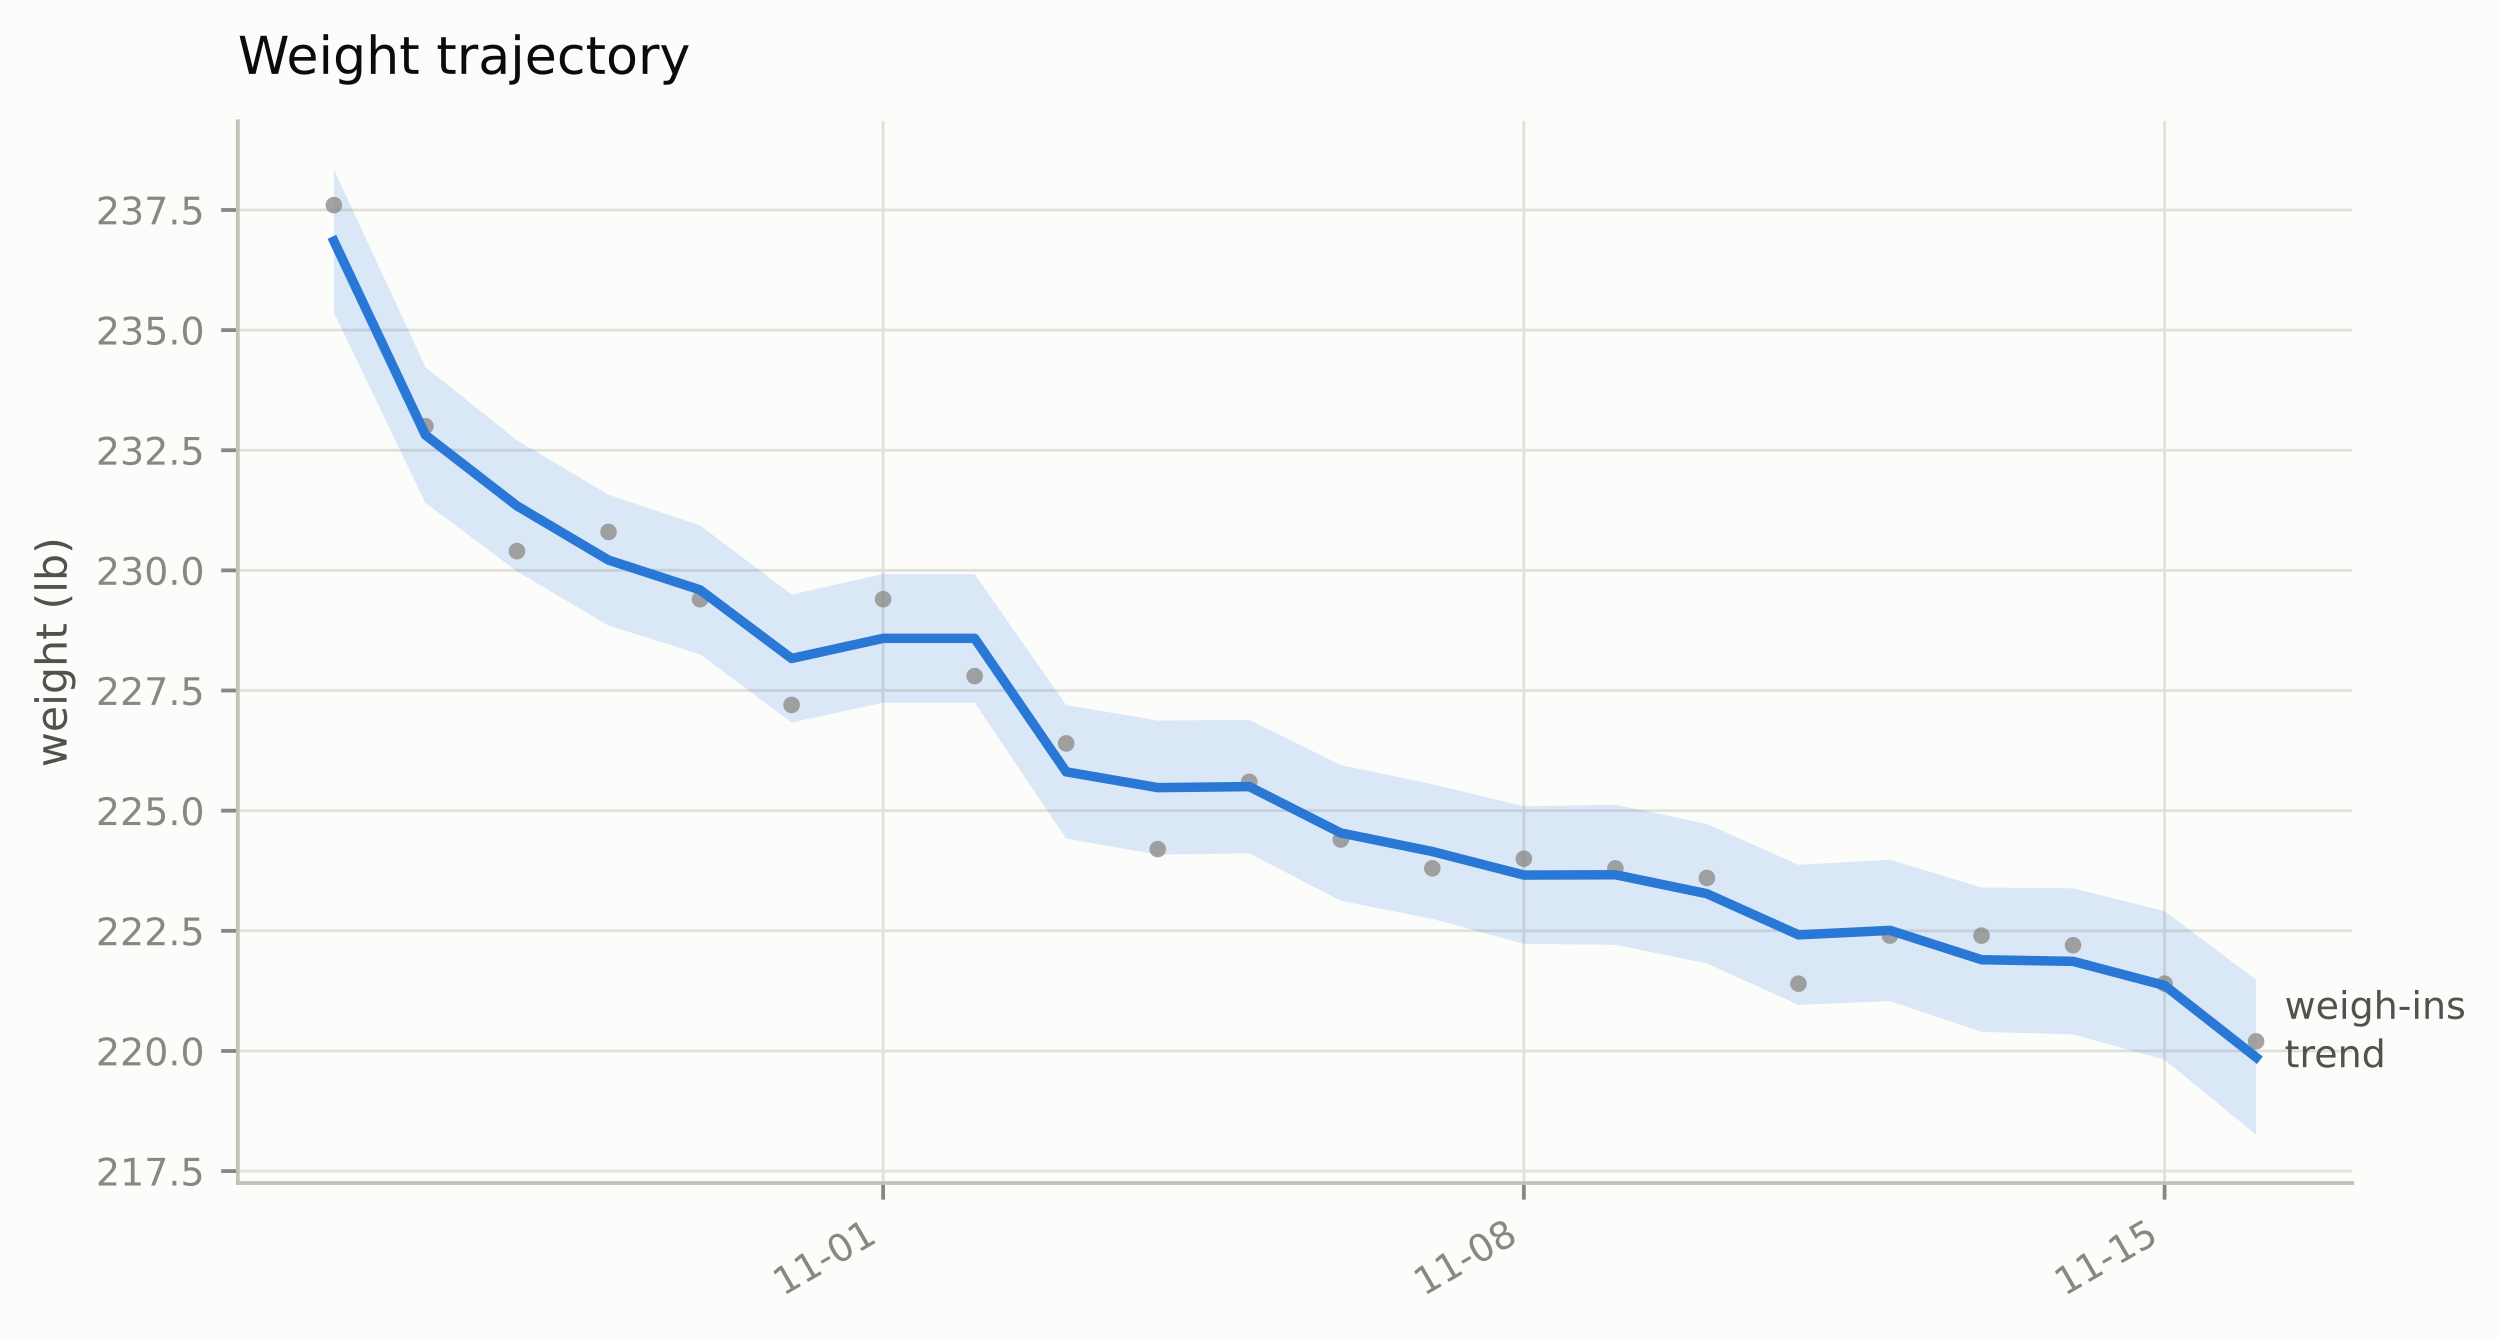
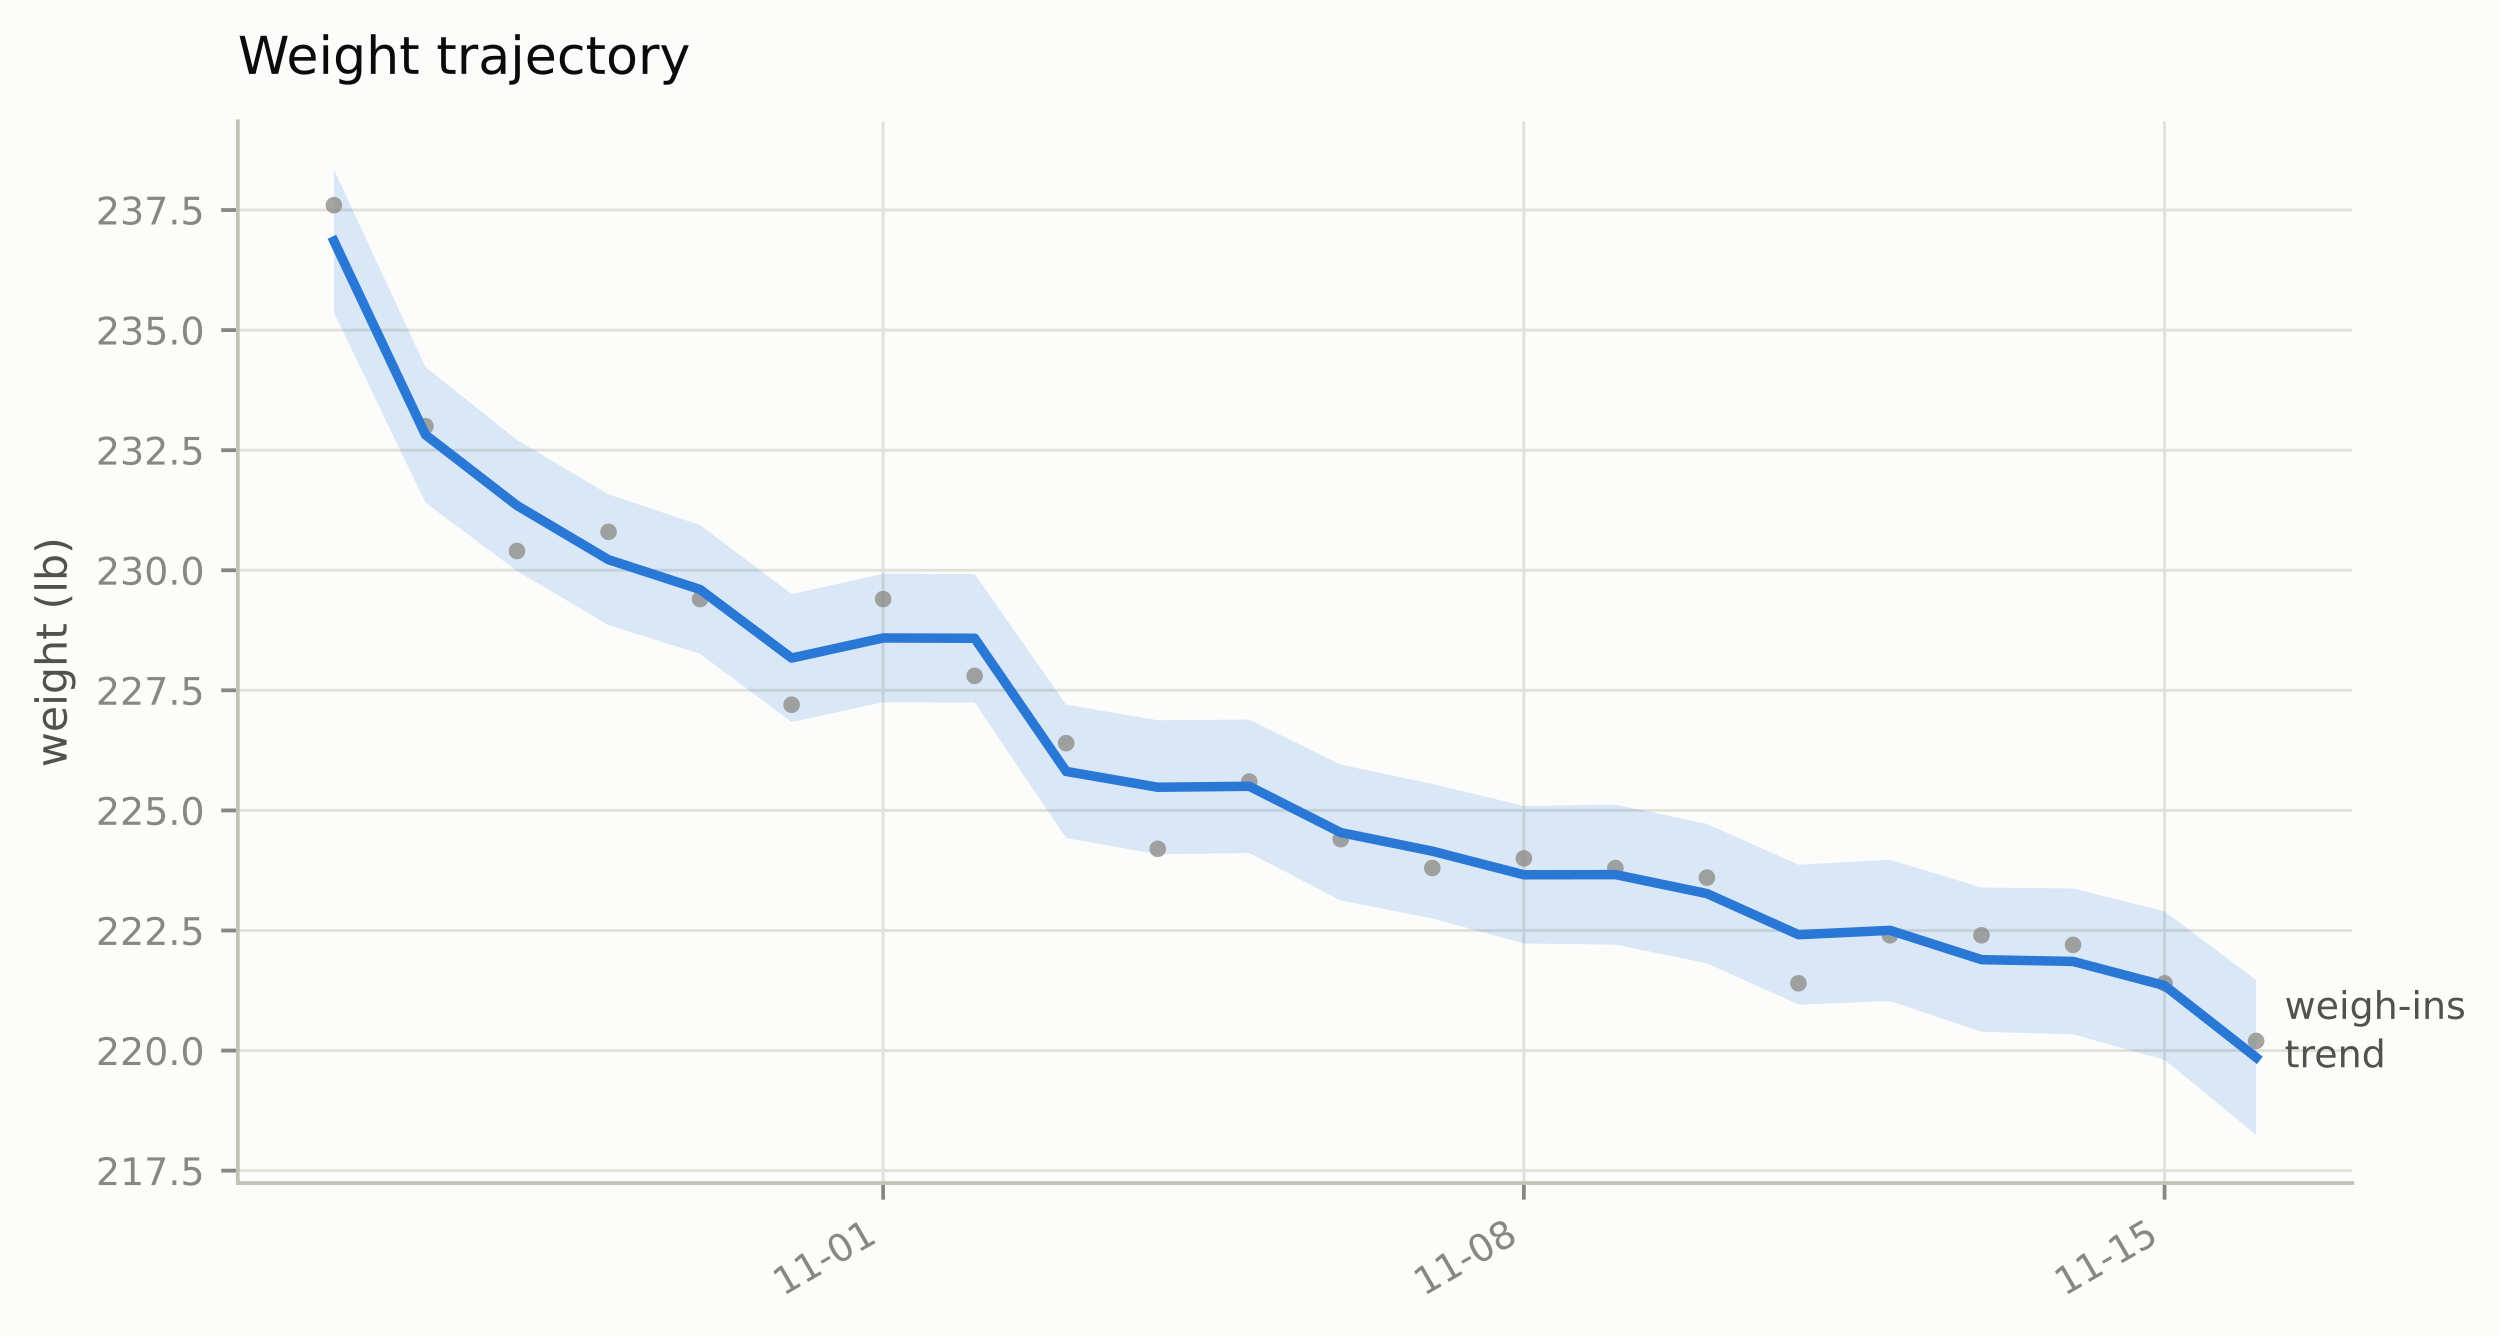
<svg xmlns="http://www.w3.org/2000/svg" xmlns:xlink="http://www.w3.org/1999/xlink" width="526.713pt" height="282pt" viewBox="0 0 526.713 282" version="1.1">
  <defs>
    <style type="text/css">*{stroke-linejoin: round; stroke-linecap: butt}</style>
  </defs>
  <g id="figure_1">
    <g id="patch_1">
      <path d="M 0 282  L 526.713 282  L 526.713 0  L 0 0  z " style="fill: #fcfcfb" />
    </g>
    <g id="axes_1">
      <g id="patch_2">
        <path d="M 50.103 249.248  L 495.58 249.248  L 495.58 25.558  L 50.103 25.558  z " style="fill: #fcfcfb" />
      </g>
      <g id="matplotlib.axis_1">
        <g id="xtick_1">
          <g id="line2d_1">
-             <path d="M 186.06 249.248  L 186.06 25.558  " clip-path="url(#p9d30d4e622)" style="fill: none; stroke: #e1e0d9; stroke-width: 0.6; stroke-linecap: square" />
+             <path d="M 186.06 249.248  L 186.06 25.558  " clip-path="url(#pa63ae7fb50)" style="fill: none; stroke: #e1e0d9; stroke-width: 0.6; stroke-linecap: square" />
          </g>
          <g id="line2d_2">
            <defs>
-               <path id="md31f90581c" d="M 0 0  L 0 3.5  " style="stroke: #898781; stroke-width: 0.8" />
+               <path id="md456a44dc7" d="M 0 0  L 0 3.5  " style="stroke: #898781; stroke-width: 0.8" />
            </defs>
            <g>
-               <use xlink:href="#md31f90581c" x="186.06" y="249.248" style="fill: #898781; stroke: #898781; stroke-width: 0.8" />
+               <use xlink:href="#md456a44dc7" x="186.06" y="249.248" style="fill: #898781; stroke: #898781; stroke-width: 0.8" />
            </g>
          </g>
          <g id="text_1">
            <g style="fill: #898781" transform="translate(164.9675 273.1351) rotate(-30) scale(0.08 -0.08)">
              <defs>
                <path id="DejaVuSans-14" d="M 794 531  L 1825 531  L 1825 4091  L 703 3866  L 703 4441  L 1819 4666  L 2450 4666  L 2450 531  L 3481 531  L 3481 0  L 794 0  L 794 531  z " transform="scale(0.015625)" />
                <path id="DejaVuSans-10" d="M 313 2009  L 1997 2009  L 1997 1497  L 313 1497  L 313 2009  z " transform="scale(0.015625)" />
                <path id="DejaVuSans-13" d="M 2034 4250  Q 1547 4250 1301 3770  Q 1056 3291 1056 2328  Q 1056 1369 1301 889  Q 1547 409 2034 409  Q 2525 409 2770 889  Q 3016 1369 3016 2328  Q 3016 3291 2770 3770  Q 2525 4250 2034 4250  z M 2034 4750  Q 2819 4750 3233 4129  Q 3647 3509 3647 2328  Q 3647 1150 3233 529  Q 2819 -91 2034 -91  Q 1250 -91 836 529  Q 422 1150 422 2328  Q 422 3509 836 4129  Q 1250 4750 2034 4750  z " transform="scale(0.015625)" />
              </defs>
              <use xlink:href="#DejaVuSans-14" />
              <use xlink:href="#DejaVuSans-14" transform="translate(63.625 0)" />
              <use xlink:href="#DejaVuSans-10" transform="translate(127.25 0)" />
              <use xlink:href="#DejaVuSans-13" transform="translate(163.3281 0)" />
              <use xlink:href="#DejaVuSans-14" transform="translate(226.9531 0)" />
            </g>
          </g>
        </g>
        <g id="xtick_2">
          <g id="line2d_3">
-             <path d="M 321.053 249.248  L 321.053 25.558  " clip-path="url(#p9d30d4e622)" style="fill: none; stroke: #e1e0d9; stroke-width: 0.6; stroke-linecap: square" />
+             <path d="M 321.053 249.248  L 321.053 25.558  " clip-path="url(#pa63ae7fb50)" style="fill: none; stroke: #e1e0d9; stroke-width: 0.6; stroke-linecap: square" />
          </g>
          <g id="line2d_4">
            <g>
-               <use xlink:href="#md31f90581c" x="321.053" y="249.248" style="fill: #898781; stroke: #898781; stroke-width: 0.8" />
+               <use xlink:href="#md456a44dc7" x="321.053" y="249.248" style="fill: #898781; stroke: #898781; stroke-width: 0.8" />
            </g>
          </g>
          <g id="text_2">
            <g style="fill: #898781" transform="translate(299.9603 273.1351) rotate(-30) scale(0.08 -0.08)">
              <defs>
                <path id="DejaVuSans-1b" d="M 2034 2216  Q 1584 2216 1326 1975  Q 1069 1734 1069 1313  Q 1069 891 1326 650  Q 1584 409 2034 409  Q 2484 409 2743 651  Q 3003 894 3003 1313  Q 3003 1734 2745 1975  Q 2488 2216 2034 2216  z M 1403 2484  Q 997 2584 770 2862  Q 544 3141 544 3541  Q 544 4100 942 4425  Q 1341 4750 2034 4750  Q 2731 4750 3128 4425  Q 3525 4100 3525 3541  Q 3525 3141 3298 2862  Q 3072 2584 2669 2484  Q 3125 2378 3379 2068  Q 3634 1759 3634 1313  Q 3634 634 3220 271  Q 2806 -91 2034 -91  Q 1263 -91 848 271  Q 434 634 434 1313  Q 434 1759 690 2068  Q 947 2378 1403 2484  z M 1172 3481  Q 1172 3119 1398 2916  Q 1625 2713 2034 2713  Q 2441 2713 2670 2916  Q 2900 3119 2900 3481  Q 2900 3844 2670 4047  Q 2441 4250 2034 4250  Q 1625 4250 1398 4047  Q 1172 3844 1172 3481  z " transform="scale(0.015625)" />
              </defs>
              <use xlink:href="#DejaVuSans-14" />
              <use xlink:href="#DejaVuSans-14" transform="translate(63.625 0)" />
              <use xlink:href="#DejaVuSans-10" transform="translate(127.25 0)" />
              <use xlink:href="#DejaVuSans-13" transform="translate(163.3281 0)" />
              <use xlink:href="#DejaVuSans-1b" transform="translate(226.9531 0)" />
            </g>
          </g>
        </g>
        <g id="xtick_3">
          <g id="line2d_5">
-             <path d="M 456.046 249.248  L 456.046 25.558  " clip-path="url(#p9d30d4e622)" style="fill: none; stroke: #e1e0d9; stroke-width: 0.6; stroke-linecap: square" />
+             <path d="M 456.046 249.248  L 456.046 25.558  " clip-path="url(#pa63ae7fb50)" style="fill: none; stroke: #e1e0d9; stroke-width: 0.6; stroke-linecap: square" />
          </g>
          <g id="line2d_6">
            <g>
-               <use xlink:href="#md31f90581c" x="456.046" y="249.248" style="fill: #898781; stroke: #898781; stroke-width: 0.8" />
+               <use xlink:href="#md456a44dc7" x="456.046" y="249.248" style="fill: #898781; stroke: #898781; stroke-width: 0.8" />
            </g>
          </g>
          <g id="text_3">
            <g style="fill: #898781" transform="translate(434.9532 273.1351) rotate(-30) scale(0.08 -0.08)">
              <defs>
                <path id="DejaVuSans-18" d="M 691 4666  L 3169 4666  L 3169 4134  L 1269 4134  L 1269 2991  Q 1406 3038 1543 3061  Q 1681 3084 1819 3084  Q 2600 3084 3056 2656  Q 3513 2228 3513 1497  Q 3513 744 3044 326  Q 2575 -91 1722 -91  Q 1428 -91 1123 -41  Q 819 9 494 109  L 494 744  Q 775 591 1075 516  Q 1375 441 1709 441  Q 2250 441 2565 725  Q 2881 1009 2881 1497  Q 2881 1984 2565 2268  Q 2250 2553 1709 2553  Q 1456 2553 1204 2497  Q 953 2441 691 2322  L 691 4666  z " transform="scale(0.015625)" />
              </defs>
              <use xlink:href="#DejaVuSans-14" />
              <use xlink:href="#DejaVuSans-14" transform="translate(63.625 0)" />
              <use xlink:href="#DejaVuSans-10" transform="translate(127.25 0)" />
              <use xlink:href="#DejaVuSans-14" transform="translate(163.3281 0)" />
              <use xlink:href="#DejaVuSans-18" transform="translate(226.9531 0)" />
            </g>
          </g>
        </g>
      </g>
      <g id="matplotlib.axis_2">
        <g id="ytick_1">
          <g id="line2d_7">
-             <path d="M 50.103 246.734  L 495.58 246.734  " clip-path="url(#p9d30d4e622)" style="fill: none; stroke: #e1e0d9; stroke-width: 0.6; stroke-linecap: square" />
+             <path d="M 50.103 246.636  L 495.58 246.636  " clip-path="url(#pa63ae7fb50)" style="fill: none; stroke: #e1e0d9; stroke-width: 0.6; stroke-linecap: square" />
          </g>
          <g id="line2d_8">
            <defs>
-               <path id="maef1c2b599" d="M 0 0  L -3.5 0  " style="stroke: #898781; stroke-width: 0.8" />
+               <path id="m040ea6dcac" d="M 0 0  L -3.5 0  " style="stroke: #898781; stroke-width: 0.8" />
            </defs>
            <g>
-               <use xlink:href="#maef1c2b599" x="50.103" y="246.734" style="fill: #898781; stroke: #898781; stroke-width: 0.8" />
+               <use xlink:href="#m040ea6dcac" x="50.103" y="246.636" style="fill: #898781; stroke: #898781; stroke-width: 0.8" />
            </g>
          </g>
          <g id="text_4">
-             <g style="fill: #898781" transform="translate(20.2007 249.7729) scale(0.08 -0.08)">
+             <g style="fill: #898781" transform="translate(20.2007 249.6755) scale(0.08 -0.08)">
              <defs>
                <path id="DejaVuSans-15" d="M 1228 531  L 3431 531  L 3431 0  L 469 0  L 469 531  Q 828 903 1448 1529  Q 2069 2156 2228 2338  Q 2531 2678 2651 2914  Q 2772 3150 2772 3378  Q 2772 3750 2511 3984  Q 2250 4219 1831 4219  Q 1534 4219 1204 4116  Q 875 4013 500 3803  L 500 4441  Q 881 4594 1212 4672  Q 1544 4750 1819 4750  Q 2544 4750 2975 4387  Q 3406 4025 3406 3419  Q 3406 3131 3298 2873  Q 3191 2616 2906 2266  Q 2828 2175 2409 1742  Q 1991 1309 1228 531  z " transform="scale(0.015625)" />
                <path id="DejaVuSans-1a" d="M 525 4666  L 3525 4666  L 3525 4397  L 1831 0  L 1172 0  L 2766 4134  L 525 4134  L 525 4666  z " transform="scale(0.015625)" />
                <path id="DejaVuSans-11" d="M 684 794  L 1344 794  L 1344 0  L 684 0  L 684 794  z " transform="scale(0.015625)" />
              </defs>
              <use xlink:href="#DejaVuSans-15" />
              <use xlink:href="#DejaVuSans-14" transform="translate(63.625 0)" />
              <use xlink:href="#DejaVuSans-1a" transform="translate(127.25 0)" />
              <use xlink:href="#DejaVuSans-11" transform="translate(190.875 0)" />
              <use xlink:href="#DejaVuSans-18" transform="translate(222.6562 0)" />
            </g>
          </g>
        </g>
        <g id="ytick_2">
          <g id="line2d_9">
-             <path d="M 50.103 221.421  L 495.58 221.421  " clip-path="url(#p9d30d4e622)" style="fill: none; stroke: #e1e0d9; stroke-width: 0.6; stroke-linecap: square" />
+             <path d="M 50.103 221.338  L 495.58 221.338  " clip-path="url(#pa63ae7fb50)" style="fill: none; stroke: #e1e0d9; stroke-width: 0.6; stroke-linecap: square" />
          </g>
          <g id="line2d_10">
            <g>
-               <use xlink:href="#maef1c2b599" x="50.103" y="221.421" style="fill: #898781; stroke: #898781; stroke-width: 0.8" />
+               <use xlink:href="#m040ea6dcac" x="50.103" y="221.338" style="fill: #898781; stroke: #898781; stroke-width: 0.8" />
            </g>
          </g>
          <g id="text_5">
-             <g style="fill: #898781" transform="translate(20.2007 224.4601) scale(0.08 -0.08)">
+             <g style="fill: #898781" transform="translate(20.2007 224.3767) scale(0.08 -0.08)">
              <use xlink:href="#DejaVuSans-15" />
              <use xlink:href="#DejaVuSans-15" transform="translate(63.625 0)" />
              <use xlink:href="#DejaVuSans-13" transform="translate(127.25 0)" />
              <use xlink:href="#DejaVuSans-11" transform="translate(190.875 0)" />
              <use xlink:href="#DejaVuSans-13" transform="translate(222.6562 0)" />
            </g>
          </g>
        </g>
        <g id="ytick_3">
          <g id="line2d_11">
-             <path d="M 50.103 196.108  L 495.58 196.108  " clip-path="url(#p9d30d4e622)" style="fill: none; stroke: #e1e0d9; stroke-width: 0.6; stroke-linecap: square" />
+             <path d="M 50.103 196.039  L 495.58 196.039  " clip-path="url(#pa63ae7fb50)" style="fill: none; stroke: #e1e0d9; stroke-width: 0.6; stroke-linecap: square" />
          </g>
          <g id="line2d_12">
            <g>
-               <use xlink:href="#maef1c2b599" x="50.103" y="196.108" style="fill: #898781; stroke: #898781; stroke-width: 0.8" />
+               <use xlink:href="#m040ea6dcac" x="50.103" y="196.039" style="fill: #898781; stroke: #898781; stroke-width: 0.8" />
            </g>
          </g>
          <g id="text_6">
-             <g style="fill: #898781" transform="translate(20.2007 199.1473) scale(0.08 -0.08)">
+             <g style="fill: #898781" transform="translate(20.2007 199.0779) scale(0.08 -0.08)">
              <use xlink:href="#DejaVuSans-15" />
              <use xlink:href="#DejaVuSans-15" transform="translate(63.625 0)" />
              <use xlink:href="#DejaVuSans-15" transform="translate(127.25 0)" />
              <use xlink:href="#DejaVuSans-11" transform="translate(190.875 0)" />
              <use xlink:href="#DejaVuSans-18" transform="translate(222.6562 0)" />
            </g>
          </g>
        </g>
        <g id="ytick_4">
          <g id="line2d_13">
-             <path d="M 50.103 170.795  L 495.58 170.795  " clip-path="url(#p9d30d4e622)" style="fill: none; stroke: #e1e0d9; stroke-width: 0.6; stroke-linecap: square" />
+             <path d="M 50.103 170.74  L 495.58 170.74  " clip-path="url(#pa63ae7fb50)" style="fill: none; stroke: #e1e0d9; stroke-width: 0.6; stroke-linecap: square" />
          </g>
          <g id="line2d_14">
            <g>
-               <use xlink:href="#maef1c2b599" x="50.103" y="170.795" style="fill: #898781; stroke: #898781; stroke-width: 0.8" />
+               <use xlink:href="#m040ea6dcac" x="50.103" y="170.74" style="fill: #898781; stroke: #898781; stroke-width: 0.8" />
            </g>
          </g>
          <g id="text_7">
-             <g style="fill: #898781" transform="translate(20.2007 173.8345) scale(0.08 -0.08)">
+             <g style="fill: #898781" transform="translate(20.2007 173.7792) scale(0.08 -0.08)">
              <use xlink:href="#DejaVuSans-15" />
              <use xlink:href="#DejaVuSans-15" transform="translate(63.625 0)" />
              <use xlink:href="#DejaVuSans-18" transform="translate(127.25 0)" />
              <use xlink:href="#DejaVuSans-11" transform="translate(190.875 0)" />
              <use xlink:href="#DejaVuSans-13" transform="translate(222.6562 0)" />
            </g>
          </g>
        </g>
        <g id="ytick_5">
          <g id="line2d_15">
-             <path d="M 50.103 145.483  L 495.58 145.483  " clip-path="url(#p9d30d4e622)" style="fill: none; stroke: #e1e0d9; stroke-width: 0.6; stroke-linecap: square" />
+             <path d="M 50.103 145.441  L 495.58 145.441  " clip-path="url(#pa63ae7fb50)" style="fill: none; stroke: #e1e0d9; stroke-width: 0.6; stroke-linecap: square" />
          </g>
          <g id="line2d_16">
            <g>
-               <use xlink:href="#maef1c2b599" x="50.103" y="145.483" style="fill: #898781; stroke: #898781; stroke-width: 0.8" />
+               <use xlink:href="#m040ea6dcac" x="50.103" y="145.441" style="fill: #898781; stroke: #898781; stroke-width: 0.8" />
            </g>
          </g>
          <g id="text_8">
-             <g style="fill: #898781" transform="translate(20.2007 148.5217) scale(0.08 -0.08)">
+             <g style="fill: #898781" transform="translate(20.2007 148.4804) scale(0.08 -0.08)">
              <use xlink:href="#DejaVuSans-15" />
              <use xlink:href="#DejaVuSans-15" transform="translate(63.625 0)" />
              <use xlink:href="#DejaVuSans-1a" transform="translate(127.25 0)" />
              <use xlink:href="#DejaVuSans-11" transform="translate(190.875 0)" />
              <use xlink:href="#DejaVuSans-18" transform="translate(222.6562 0)" />
            </g>
          </g>
        </g>
        <g id="ytick_6">
          <g id="line2d_17">
-             <path d="M 50.103 120.17  L 495.58 120.17  " clip-path="url(#p9d30d4e622)" style="fill: none; stroke: #e1e0d9; stroke-width: 0.6; stroke-linecap: square" />
+             <path d="M 50.103 120.143  L 495.58 120.143  " clip-path="url(#pa63ae7fb50)" style="fill: none; stroke: #e1e0d9; stroke-width: 0.6; stroke-linecap: square" />
          </g>
          <g id="line2d_18">
            <g>
-               <use xlink:href="#maef1c2b599" x="50.103" y="120.17" style="fill: #898781; stroke: #898781; stroke-width: 0.8" />
+               <use xlink:href="#m040ea6dcac" x="50.103" y="120.143" style="fill: #898781; stroke: #898781; stroke-width: 0.8" />
            </g>
          </g>
          <g id="text_9">
-             <g style="fill: #898781" transform="translate(20.2007 123.2088) scale(0.08 -0.08)">
+             <g style="fill: #898781" transform="translate(20.2007 123.1816) scale(0.08 -0.08)">
              <defs>
                <path id="DejaVuSans-16" d="M 2597 2516  Q 3050 2419 3304 2112  Q 3559 1806 3559 1356  Q 3559 666 3084 287  Q 2609 -91 1734 -91  Q 1441 -91 1130 -33  Q 819 25 488 141  L 488 750  Q 750 597 1062 519  Q 1375 441 1716 441  Q 2309 441 2620 675  Q 2931 909 2931 1356  Q 2931 1769 2642 2001  Q 2353 2234 1838 2234  L 1294 2234  L 1294 2753  L 1863 2753  Q 2328 2753 2575 2939  Q 2822 3125 2822 3475  Q 2822 3834 2567 4026  Q 2313 4219 1838 4219  Q 1578 4219 1281 4162  Q 984 4106 628 3988  L 628 4550  Q 988 4650 1302 4700  Q 1616 4750 1894 4750  Q 2613 4750 3031 4423  Q 3450 4097 3450 3541  Q 3450 3153 3228 2886  Q 3006 2619 2597 2516  z " transform="scale(0.015625)" />
              </defs>
              <use xlink:href="#DejaVuSans-15" />
              <use xlink:href="#DejaVuSans-16" transform="translate(63.625 0)" />
              <use xlink:href="#DejaVuSans-13" transform="translate(127.25 0)" />
              <use xlink:href="#DejaVuSans-11" transform="translate(190.875 0)" />
              <use xlink:href="#DejaVuSans-13" transform="translate(222.6562 0)" />
            </g>
          </g>
        </g>
        <g id="ytick_7">
          <g id="line2d_19">
-             <path d="M 50.103 94.857  L 495.58 94.857  " clip-path="url(#p9d30d4e622)" style="fill: none; stroke: #e1e0d9; stroke-width: 0.6; stroke-linecap: square" />
+             <path d="M 50.103 94.844  L 495.58 94.844  " clip-path="url(#pa63ae7fb50)" style="fill: none; stroke: #e1e0d9; stroke-width: 0.6; stroke-linecap: square" />
          </g>
          <g id="line2d_20">
            <g>
-               <use xlink:href="#maef1c2b599" x="50.103" y="94.857" style="fill: #898781; stroke: #898781; stroke-width: 0.8" />
+               <use xlink:href="#m040ea6dcac" x="50.103" y="94.844" style="fill: #898781; stroke: #898781; stroke-width: 0.8" />
            </g>
          </g>
          <g id="text_10">
-             <g style="fill: #898781" transform="translate(20.2007 97.89602) scale(0.08 -0.08)">
+             <g style="fill: #898781" transform="translate(20.2007 97.88284) scale(0.08 -0.08)">
              <use xlink:href="#DejaVuSans-15" />
              <use xlink:href="#DejaVuSans-16" transform="translate(63.625 0)" />
              <use xlink:href="#DejaVuSans-15" transform="translate(127.25 0)" />
              <use xlink:href="#DejaVuSans-11" transform="translate(190.875 0)" />
              <use xlink:href="#DejaVuSans-18" transform="translate(222.6562 0)" />
            </g>
          </g>
        </g>
        <g id="ytick_8">
          <g id="line2d_21">
-             <path d="M 50.103 69.544  L 495.58 69.544  " clip-path="url(#p9d30d4e622)" style="fill: none; stroke: #e1e0d9; stroke-width: 0.6; stroke-linecap: square" />
+             <path d="M 50.103 69.545  L 495.58 69.545  " clip-path="url(#pa63ae7fb50)" style="fill: none; stroke: #e1e0d9; stroke-width: 0.6; stroke-linecap: square" />
          </g>
          <g id="line2d_22">
            <g>
-               <use xlink:href="#maef1c2b599" x="50.103" y="69.544" style="fill: #898781; stroke: #898781; stroke-width: 0.8" />
+               <use xlink:href="#m040ea6dcac" x="50.103" y="69.545" style="fill: #898781; stroke: #898781; stroke-width: 0.8" />
            </g>
          </g>
          <g id="text_11">
-             <g style="fill: #898781" transform="translate(20.2007 72.5832) scale(0.08 -0.08)">
+             <g style="fill: #898781" transform="translate(20.2007 72.58407) scale(0.08 -0.08)">
              <use xlink:href="#DejaVuSans-15" />
              <use xlink:href="#DejaVuSans-16" transform="translate(63.625 0)" />
              <use xlink:href="#DejaVuSans-18" transform="translate(127.25 0)" />
              <use xlink:href="#DejaVuSans-11" transform="translate(190.875 0)" />
              <use xlink:href="#DejaVuSans-13" transform="translate(222.6562 0)" />
            </g>
          </g>
        </g>
        <g id="ytick_9">
          <g id="line2d_23">
-             <path d="M 50.103 44.231  L 495.58 44.231  " clip-path="url(#p9d30d4e622)" style="fill: none; stroke: #e1e0d9; stroke-width: 0.6; stroke-linecap: square" />
+             <path d="M 50.103 44.246  L 495.58 44.246  " clip-path="url(#pa63ae7fb50)" style="fill: none; stroke: #e1e0d9; stroke-width: 0.6; stroke-linecap: square" />
          </g>
          <g id="line2d_24">
            <g>
-               <use xlink:href="#maef1c2b599" x="50.103" y="44.231" style="fill: #898781; stroke: #898781; stroke-width: 0.8" />
+               <use xlink:href="#m040ea6dcac" x="50.103" y="44.246" style="fill: #898781; stroke: #898781; stroke-width: 0.8" />
            </g>
          </g>
          <g id="text_12">
-             <g style="fill: #898781" transform="translate(20.2007 47.27038) scale(0.08 -0.08)">
+             <g style="fill: #898781" transform="translate(20.2007 47.2853) scale(0.08 -0.08)">
              <use xlink:href="#DejaVuSans-15" />
              <use xlink:href="#DejaVuSans-16" transform="translate(63.625 0)" />
              <use xlink:href="#DejaVuSans-1a" transform="translate(127.25 0)" />
              <use xlink:href="#DejaVuSans-11" transform="translate(190.875 0)" />
              <use xlink:href="#DejaVuSans-18" transform="translate(222.6562 0)" />
            </g>
          </g>
        </g>
        <g id="text_13">
          <g style="fill: #52514e" transform="translate(14.03859 161.6238) rotate(-90) scale(0.09 -0.09)">
            <defs>
              <path id="DejaVuSans-5a" d="M 269 3500  L 844 3500  L 1563 769  L 2278 3500  L 2956 3500  L 3675 769  L 4391 3500  L 4966 3500  L 4050 0  L 3372 0  L 2619 2869  L 1863 0  L 1184 0  L 269 3500  z " transform="scale(0.015625)" />
              <path id="DejaVuSans-48" d="M 3597 1894  L 3597 1613  L 953 1613  Q 991 1019 1311 708  Q 1631 397 2203 397  Q 2534 397 2845 478  Q 3156 559 3463 722  L 3463 178  Q 3153 47 2828 -22  Q 2503 -91 2169 -91  Q 1331 -91 842 396  Q 353 884 353 1716  Q 353 2575 817 3079  Q 1281 3584 2069 3584  Q 2775 3584 3186 3129  Q 3597 2675 3597 1894  z M 3022 2063  Q 3016 2534 2758 2815  Q 2500 3097 2075 3097  Q 1594 3097 1305 2825  Q 1016 2553 972 2059  L 3022 2063  z " transform="scale(0.015625)" />
              <path id="DejaVuSans-4c" d="M 603 3500  L 1178 3500  L 1178 0  L 603 0  L 603 3500  z M 603 4863  L 1178 4863  L 1178 4134  L 603 4134  L 603 4863  z " transform="scale(0.015625)" />
              <path id="DejaVuSans-4a" d="M 2906 1791  Q 2906 2416 2648 2759  Q 2391 3103 1925 3103  Q 1463 3103 1205 2759  Q 947 2416 947 1791  Q 947 1169 1205 825  Q 1463 481 1925 481  Q 2391 481 2648 825  Q 2906 1169 2906 1791  z M 3481 434  Q 3481 -459 3084 -895  Q 2688 -1331 1869 -1331  Q 1566 -1331 1297 -1286  Q 1028 -1241 775 -1147  L 775 -588  Q 1028 -725 1275 -790  Q 1522 -856 1778 -856  Q 2344 -856 2625 -561  Q 2906 -266 2906 331  L 2906 616  Q 2728 306 2450 153  Q 2172 0 1784 0  Q 1141 0 747 490  Q 353 981 353 1791  Q 353 2603 747 3093  Q 1141 3584 1784 3584  Q 2172 3584 2450 3431  Q 2728 3278 2906 2969  L 2906 3500  L 3481 3500  L 3481 434  z " transform="scale(0.015625)" />
              <path id="DejaVuSans-4b" d="M 3513 2113  L 3513 0  L 2938 0  L 2938 2094  Q 2938 2591 2744 2837  Q 2550 3084 2163 3084  Q 1697 3084 1428 2787  Q 1159 2491 1159 1978  L 1159 0  L 581 0  L 581 4863  L 1159 4863  L 1159 2956  Q 1366 3272 1645 3428  Q 1925 3584 2291 3584  Q 2894 3584 3203 3211  Q 3513 2838 3513 2113  z " transform="scale(0.015625)" />
              <path id="DejaVuSans-57" d="M 1172 4494  L 1172 3500  L 2356 3500  L 2356 3053  L 1172 3053  L 1172 1153  Q 1172 725 1289 603  Q 1406 481 1766 481  L 2356 481  L 2356 0  L 1766 0  Q 1100 0 847 248  Q 594 497 594 1153  L 594 3053  L 172 3053  L 172 3500  L 594 3500  L 594 4494  L 1172 4494  z " transform="scale(0.015625)" />
              <path id="DejaVuSans-3" transform="scale(0.015625)" />
              <path id="DejaVuSans-b" d="M 1984 4856  Q 1566 4138 1362 3434  Q 1159 2731 1159 2009  Q 1159 1288 1364 580  Q 1569 -128 1984 -844  L 1484 -844  Q 1016 -109 783 600  Q 550 1309 550 2009  Q 550 2706 781 3412  Q 1013 4119 1484 4856  L 1984 4856  z " transform="scale(0.015625)" />
              <path id="DejaVuSans-4f" d="M 603 4863  L 1178 4863  L 1178 0  L 603 0  L 603 4863  z " transform="scale(0.015625)" />
              <path id="DejaVuSans-45" d="M 3116 1747  Q 3116 2381 2855 2742  Q 2594 3103 2138 3103  Q 1681 3103 1420 2742  Q 1159 2381 1159 1747  Q 1159 1113 1420 752  Q 1681 391 2138 391  Q 2594 391 2855 752  Q 3116 1113 3116 1747  z M 1159 2969  Q 1341 3281 1617 3432  Q 1894 3584 2278 3584  Q 2916 3584 3314 3078  Q 3713 2572 3713 1747  Q 3713 922 3314 415  Q 2916 -91 2278 -91  Q 1894 -91 1617 61  Q 1341 213 1159 525  L 1159 0  L 581 0  L 581 4863  L 1159 4863  L 1159 2969  z " transform="scale(0.015625)" />
              <path id="DejaVuSans-c" d="M 513 4856  L 1013 4856  Q 1481 4119 1714 3412  Q 1947 2706 1947 2009  Q 1947 1309 1714 600  Q 1481 -109 1013 -844  L 513 -844  Q 928 -128 1133 580  Q 1338 1288 1338 2009  Q 1338 2731 1133 3434  Q 928 4138 513 4856  z " transform="scale(0.015625)" />
            </defs>
            <use xlink:href="#DejaVuSans-5a" />
            <use xlink:href="#DejaVuSans-48" transform="translate(81.78125 0)" />
            <use xlink:href="#DejaVuSans-4c" transform="translate(143.3125 0)" />
            <use xlink:href="#DejaVuSans-4a" transform="translate(171.0938 0)" />
            <use xlink:href="#DejaVuSans-4b" transform="translate(234.5781 0)" />
            <use xlink:href="#DejaVuSans-57" transform="translate(297.9531 0)" />
            <use xlink:href="#DejaVuSans-3" transform="translate(337.1562 0)" />
            <use xlink:href="#DejaVuSans-b" transform="translate(368.9375 0)" />
            <use xlink:href="#DejaVuSans-4f" transform="translate(407.9531 0)" />
            <use xlink:href="#DejaVuSans-45" transform="translate(435.7344 0)" />
            <use xlink:href="#DejaVuSans-c" transform="translate(499.2188 0)" />
          </g>
        </g>
      </g>
      <g id="FillBetweenPolyCollection_1">
        <defs>
-           <path id="me42f52683e" d="M 70.352 -246.274  L 70.352 -216.118  L 89.637 -176.033  L 108.922 -161.606  L 128.206 -150.21  L 147.491 -144.146  L 166.776 -129.784  L 186.06 -133.96  L 205.345 -133.974  L 224.63 -105.322  L 243.914 -101.928  L 263.199 -102.211  L 282.484 -92.202  L 301.768 -88.407  L 321.053 -83.143  L 340.338 -82.946  L 359.622 -79.011  L 378.907 -70.294  L 398.192 -71.091  L 417.477 -64.595  L 436.761 -64.07  L 456.046 -58.715  L 475.331 -42.919  L 475.331 -75.552  L 475.331 -75.552  L 456.046 -90.032  L 436.761 -94.843  L 417.477 -95.004  L 398.192 -100.874  L 378.907 -99.787  L 359.622 -108.392  L 340.338 -112.452  L 321.053 -112.13  L 301.768 -116.773  L 282.484 -120.806  L 263.199 -130.334  L 243.914 -130.183  L 224.63 -133.441  L 205.345 -161.043  L 186.06 -161.06  L 166.776 -156.748  L 147.491 -171.296  L 128.206 -177.773  L 108.922 -189.224  L 89.637 -204.638  L 70.352 -246.274  z " />
+           <path id="meedab15a7a" d="M 70.352 -246.274  L 70.352 -216.146  L 89.637 -176.103  L 108.922 -161.699  L 128.206 -150.298  L 147.491 -144.241  L 166.776 -129.887  L 186.06 -134.049  L 205.345 -134  L 224.63 -105.42  L 243.914 -102.015  L 263.199 -102.288  L 282.484 -92.288  L 301.768 -88.494  L 321.053 -83.216  L 340.338 -82.987  L 359.622 -79.051  L 378.907 -70.34  L 398.192 -71.109  L 417.477 -64.621  L 436.761 -64.065  L 456.046 -58.703  L 475.331 -42.919  L 475.331 -75.517  L 475.331 -75.517  L 456.046 -89.989  L 436.761 -94.81  L 417.477 -95.005  L 398.192 -100.87  L 378.907 -99.812  L 359.622 -108.412  L 340.338 -112.473  L 321.053 -112.185  L 301.768 -116.844  L 282.484 -120.876  L 263.199 -130.397  L 243.914 -130.255  L 224.63 -133.524  L 205.345 -161.054  L 186.06 -161.133  L 166.776 -156.835  L 147.491 -171.374  L 128.206 -177.842  L 108.922 -189.296  L 89.637 -204.684  L 70.352 -246.274  z " />
        </defs>
-         <g clip-path="url(#p9d30d4e622)">
-           <use xlink:href="#me42f52683e" x="0" y="282" style="fill: #2a78d6; fill-opacity: 0.16" />
+         <g clip-path="url(#pa63ae7fb50)">
+           <use xlink:href="#meedab15a7a" x="0" y="282" style="fill: #2a78d6; fill-opacity: 0.16" />
        </g>
      </g>
      <g id="line2d_25">
        <defs>
-           <path id="mc713933b8e" d="M 0 1.75  C 0.464 1.75 0.909 1.566 1.237 1.237  C 1.566 0.909 1.75 0.464 1.75 0  C 1.75 -0.464 1.566 -0.909 1.237 -1.237  C 0.909 -1.566 0.464 -1.75 0 -1.75  C -0.464 -1.75 -0.909 -1.566 -1.237 -1.237  C -1.566 -0.909 -1.75 -0.464 -1.75 0  C -1.75 0.464 -1.566 0.909 -1.237 1.237  C -0.909 1.566 -0.464 1.75 0 1.75  z " />
+           <path id="m2d26f104ec" d="M 0 1.75  C 0.464 1.75 0.909 1.566 1.237 1.237  C 1.566 0.909 1.75 0.464 1.75 0  C 1.75 -0.464 1.566 -0.909 1.237 -1.237  C 0.909 -1.566 0.464 -1.75 0 -1.75  C -0.464 -1.75 -0.909 -1.566 -1.237 -1.237  C -1.566 -0.909 -1.75 -0.464 -1.75 0  C -1.75 0.464 -1.566 0.909 -1.237 1.237  C -0.909 1.566 -0.464 1.75 0 1.75  z " />
        </defs>
-         <g clip-path="url(#p9d30d4e622)">
-           <use xlink:href="#mc713933b8e" x="70.352" y="43.219" style="fill: #898781; fill-opacity: 0.75" />
-           <use xlink:href="#mc713933b8e" x="89.637" y="89.794" style="fill: #898781; fill-opacity: 0.75" />
-           <use xlink:href="#mc713933b8e" x="108.922" y="116.12" style="fill: #898781; fill-opacity: 0.75" />
-           <use xlink:href="#mc713933b8e" x="128.206" y="112.07" style="fill: #898781; fill-opacity: 0.75" />
-           <use xlink:href="#mc713933b8e" x="147.491" y="126.245" style="fill: #898781; fill-opacity: 0.75" />
-           <use xlink:href="#mc713933b8e" x="166.776" y="148.52" style="fill: #898781; fill-opacity: 0.75" />
-           <use xlink:href="#mc713933b8e" x="186.06" y="126.245" style="fill: #898781; fill-opacity: 0.75" />
-           <use xlink:href="#mc713933b8e" x="205.345" y="142.445" style="fill: #898781; fill-opacity: 0.75" />
-           <use xlink:href="#mc713933b8e" x="224.63" y="156.62" style="fill: #898781; fill-opacity: 0.75" />
-           <use xlink:href="#mc713933b8e" x="243.914" y="178.896" style="fill: #898781; fill-opacity: 0.75" />
-           <use xlink:href="#mc713933b8e" x="263.199" y="164.72" style="fill: #898781; fill-opacity: 0.75" />
-           <use xlink:href="#mc713933b8e" x="282.484" y="176.87" style="fill: #898781; fill-opacity: 0.75" />
-           <use xlink:href="#mc713933b8e" x="301.768" y="182.946" style="fill: #898781; fill-opacity: 0.75" />
-           <use xlink:href="#mc713933b8e" x="321.053" y="180.921" style="fill: #898781; fill-opacity: 0.75" />
-           <use xlink:href="#mc713933b8e" x="340.338" y="182.946" style="fill: #898781; fill-opacity: 0.75" />
-           <use xlink:href="#mc713933b8e" x="359.622" y="184.971" style="fill: #898781; fill-opacity: 0.75" />
-           <use xlink:href="#mc713933b8e" x="378.907" y="207.246" style="fill: #898781; fill-opacity: 0.75" />
-           <use xlink:href="#mc713933b8e" x="398.192" y="197.121" style="fill: #898781; fill-opacity: 0.75" />
-           <use xlink:href="#mc713933b8e" x="417.477" y="197.121" style="fill: #898781; fill-opacity: 0.75" />
-           <use xlink:href="#mc713933b8e" x="436.761" y="199.146" style="fill: #898781; fill-opacity: 0.75" />
-           <use xlink:href="#mc713933b8e" x="456.046" y="207.246" style="fill: #898781; fill-opacity: 0.75" />
-           <use xlink:href="#mc713933b8e" x="475.331" y="219.396" style="fill: #898781; fill-opacity: 0.75" />
+         <g clip-path="url(#pa63ae7fb50)">
+           <use xlink:href="#m2d26f104ec" x="70.352" y="43.234" style="fill: #898781; fill-opacity: 0.75" />
+           <use xlink:href="#m2d26f104ec" x="89.637" y="89.784" style="fill: #898781; fill-opacity: 0.75" />
+           <use xlink:href="#m2d26f104ec" x="108.922" y="116.095" style="fill: #898781; fill-opacity: 0.75" />
+           <use xlink:href="#m2d26f104ec" x="128.206" y="112.047" style="fill: #898781; fill-opacity: 0.75" />
+           <use xlink:href="#m2d26f104ec" x="147.491" y="126.214" style="fill: #898781; fill-opacity: 0.75" />
+           <use xlink:href="#m2d26f104ec" x="166.776" y="148.477" style="fill: #898781; fill-opacity: 0.75" />
+           <use xlink:href="#m2d26f104ec" x="186.06" y="126.214" style="fill: #898781; fill-opacity: 0.75" />
+           <use xlink:href="#m2d26f104ec" x="205.345" y="142.405" style="fill: #898781; fill-opacity: 0.75" />
+           <use xlink:href="#m2d26f104ec" x="224.63" y="156.573" style="fill: #898781; fill-opacity: 0.75" />
+           <use xlink:href="#m2d26f104ec" x="243.914" y="178.836" style="fill: #898781; fill-opacity: 0.75" />
+           <use xlink:href="#m2d26f104ec" x="263.199" y="164.668" style="fill: #898781; fill-opacity: 0.75" />
+           <use xlink:href="#m2d26f104ec" x="282.484" y="176.812" style="fill: #898781; fill-opacity: 0.75" />
+           <use xlink:href="#m2d26f104ec" x="301.768" y="182.884" style="fill: #898781; fill-opacity: 0.75" />
+           <use xlink:href="#m2d26f104ec" x="321.053" y="180.86" style="fill: #898781; fill-opacity: 0.75" />
+           <use xlink:href="#m2d26f104ec" x="340.338" y="182.884" style="fill: #898781; fill-opacity: 0.75" />
+           <use xlink:href="#m2d26f104ec" x="359.622" y="184.907" style="fill: #898781; fill-opacity: 0.75" />
+           <use xlink:href="#m2d26f104ec" x="378.907" y="207.17" style="fill: #898781; fill-opacity: 0.75" />
+           <use xlink:href="#m2d26f104ec" x="398.192" y="197.051" style="fill: #898781; fill-opacity: 0.75" />
+           <use xlink:href="#m2d26f104ec" x="417.477" y="197.051" style="fill: #898781; fill-opacity: 0.75" />
+           <use xlink:href="#m2d26f104ec" x="436.761" y="199.075" style="fill: #898781; fill-opacity: 0.75" />
+           <use xlink:href="#m2d26f104ec" x="456.046" y="207.17" style="fill: #898781; fill-opacity: 0.75" />
+           <use xlink:href="#m2d26f104ec" x="475.331" y="219.314" style="fill: #898781; fill-opacity: 0.75" />
        </g>
      </g>
      <g id="patch_3">
        <path d="M 50.103 249.248  L 50.103 25.558  " style="fill: none; stroke: #c3c2b7; stroke-width: 0.8; stroke-linejoin: miter; stroke-linecap: square" />
      </g>
      <g id="patch_4">
        <path d="M 50.103 249.248  L 495.58 249.248  " style="fill: none; stroke: #c3c2b7; stroke-width: 0.8; stroke-linejoin: miter; stroke-linecap: square" />
      </g>
      <g id="line2d_26">
-         <path d="M 70.352 50.804  L 89.637 91.664  L 108.922 106.584  L 128.206 118.008  L 147.491 124.278  L 166.776 138.733  L 186.06 134.489  L 205.345 134.491  L 224.63 162.618  L 243.914 165.944  L 263.199 165.727  L 282.484 175.495  L 301.768 179.409  L 321.053 184.363  L 340.338 184.3  L 359.622 188.298  L 378.907 196.959  L 398.192 196.017  L 417.477 202.2  L 436.761 202.543  L 456.046 207.626  L 475.331 222.764  " clip-path="url(#p9d30d4e622)" style="fill: none; stroke: #2a78d6; stroke-width: 2; stroke-linecap: square" />
+         <path d="M 70.352 50.79  L 89.637 91.606  L 108.922 106.502  L 128.206 117.929  L 147.491 124.192  L 166.776 138.639  L 186.06 134.409  L 205.345 134.472  L 224.63 162.528  L 243.914 165.864  L 263.199 165.657  L 282.484 175.418  L 301.768 179.331  L 321.053 184.299  L 340.338 184.27  L 359.622 188.268  L 378.907 196.923  L 398.192 196.01  L 417.477 202.187  L 436.761 202.562  L 456.046 207.653  L 475.331 222.781  " clip-path="url(#pa63ae7fb50)" style="fill: none; stroke: #2a78d6; stroke-width: 2; stroke-linecap: square" />
      </g>
      <g id="text_14">
-         <g style="fill: #52514e" transform="translate(481.3306 224.8423) scale(0.08 -0.08)">
+         <g style="fill: #52514e" transform="translate(481.3306 224.8598) scale(0.08 -0.08)">
          <defs>
            <path id="DejaVuSans-55" d="M 2631 2963  Q 2534 3019 2420 3045  Q 2306 3072 2169 3072  Q 1681 3072 1420 2755  Q 1159 2438 1159 1844  L 1159 0  L 581 0  L 581 3500  L 1159 3500  L 1159 2956  Q 1341 3275 1631 3429  Q 1922 3584 2338 3584  Q 2397 3584 2469 3576  Q 2541 3569 2628 3553  L 2631 2963  z " transform="scale(0.015625)" />
            <path id="DejaVuSans-51" d="M 3513 2113  L 3513 0  L 2938 0  L 2938 2094  Q 2938 2591 2744 2837  Q 2550 3084 2163 3084  Q 1697 3084 1428 2787  Q 1159 2491 1159 1978  L 1159 0  L 581 0  L 581 3500  L 1159 3500  L 1159 2956  Q 1366 3272 1645 3428  Q 1925 3584 2291 3584  Q 2894 3584 3203 3211  Q 3513 2838 3513 2113  z " transform="scale(0.015625)" />
            <path id="DejaVuSans-47" d="M 2906 2969  L 2906 4863  L 3481 4863  L 3481 0  L 2906 0  L 2906 525  Q 2725 213 2448 61  Q 2172 -91 1784 -91  Q 1150 -91 751 415  Q 353 922 353 1747  Q 353 2572 751 3078  Q 1150 3584 1784 3584  Q 2172 3584 2448 3432  Q 2725 3281 2906 2969  z M 947 1747  Q 947 1113 1208 752  Q 1469 391 1925 391  Q 2381 391 2643 752  Q 2906 1113 2906 1747  Q 2906 2381 2643 2742  Q 2381 3103 1925 3103  Q 1469 3103 1208 2742  Q 947 2381 947 1747  z " transform="scale(0.015625)" />
          </defs>
          <use xlink:href="#DejaVuSans-57" />
          <use xlink:href="#DejaVuSans-55" transform="translate(39.20312 0)" />
          <use xlink:href="#DejaVuSans-48" transform="translate(78.10938 0)" />
          <use xlink:href="#DejaVuSans-51" transform="translate(139.6406 0)" />
          <use xlink:href="#DejaVuSans-47" transform="translate(203.0156 0)" />
        </g>
      </g>
      <g id="text_15">
-         <g style="fill: #52514e" transform="translate(481.3306 214.6463) scale(0.08 -0.08)">
+         <g style="fill: #52514e" transform="translate(481.3306 214.658) scale(0.08 -0.08)">
          <defs>
            <path id="DejaVuSans-56" d="M 2834 3397  L 2834 2853  Q 2591 2978 2328 3040  Q 2066 3103 1784 3103  Q 1356 3103 1142 2972  Q 928 2841 928 2578  Q 928 2378 1081 2264  Q 1234 2150 1697 2047  L 1894 2003  Q 2506 1872 2764 1633  Q 3022 1394 3022 966  Q 3022 478 2636 193  Q 2250 -91 1575 -91  Q 1294 -91 989 -36  Q 684 19 347 128  L 347 722  Q 666 556 975 473  Q 1284 391 1588 391  Q 1994 391 2212 530  Q 2431 669 2431 922  Q 2431 1156 2273 1281  Q 2116 1406 1581 1522  L 1381 1569  Q 847 1681 609 1914  Q 372 2147 372 2553  Q 372 3047 722 3315  Q 1072 3584 1716 3584  Q 2034 3584 2315 3537  Q 2597 3491 2834 3397  z " transform="scale(0.015625)" />
          </defs>
          <use xlink:href="#DejaVuSans-5a" />
          <use xlink:href="#DejaVuSans-48" transform="translate(81.78125 0)" />
          <use xlink:href="#DejaVuSans-4c" transform="translate(143.3125 0)" />
          <use xlink:href="#DejaVuSans-4a" transform="translate(171.0938 0)" />
          <use xlink:href="#DejaVuSans-4b" transform="translate(234.5781 0)" />
          <use xlink:href="#DejaVuSans-10" transform="translate(297.9531 0)" />
          <use xlink:href="#DejaVuSans-4c" transform="translate(334.0312 0)" />
          <use xlink:href="#DejaVuSans-51" transform="translate(361.8125 0)" />
          <use xlink:href="#DejaVuSans-56" transform="translate(425.1875 0)" />
        </g>
      </g>
      <g id="text_16">
        <g style="fill: #0b0b0b" transform="translate(50.1032 15.55828) scale(0.11 -0.11)">
          <defs>
            <path id="DejaVuSans-3a" d="M 213 4666  L 850 4666  L 1831 722  L 2809 4666  L 3519 4666  L 4500 722  L 5478 4666  L 6119 4666  L 4947 0  L 4153 0  L 3169 4050  L 2175 0  L 1381 0  L 213 4666  z " transform="scale(0.015625)" />
            <path id="DejaVuSans-44" d="M 2194 1759  Q 1497 1759 1228 1600  Q 959 1441 959 1056  Q 959 750 1161 570  Q 1363 391 1709 391  Q 2188 391 2477 730  Q 2766 1069 2766 1631  L 2766 1759  L 2194 1759  z M 3341 1997  L 3341 0  L 2766 0  L 2766 531  Q 2569 213 2275 61  Q 1981 -91 1556 -91  Q 1019 -91 701 211  Q 384 513 384 1019  Q 384 1609 779 1909  Q 1175 2209 1959 2209  L 2766 2209  L 2766 2266  Q 2766 2663 2505 2880  Q 2244 3097 1772 3097  Q 1472 3097 1187 3025  Q 903 2953 641 2809  L 641 3341  Q 956 3463 1253 3523  Q 1550 3584 1831 3584  Q 2591 3584 2966 3190  Q 3341 2797 3341 1997  z " transform="scale(0.015625)" />
            <path id="DejaVuSans-4d" d="M 603 3500  L 1178 3500  L 1178 -63  Q 1178 -731 923 -1031  Q 669 -1331 103 -1331  L -116 -1331  L -116 -844  L 38 -844  Q 366 -844 484 -692  Q 603 -541 603 -63  L 603 3500  z M 603 4863  L 1178 4863  L 1178 4134  L 603 4134  L 603 4863  z " transform="scale(0.015625)" />
            <path id="DejaVuSans-46" d="M 3122 3366  L 3122 2828  Q 2878 2963 2633 3030  Q 2388 3097 2138 3097  Q 1578 3097 1268 2742  Q 959 2388 959 1747  Q 959 1106 1268 751  Q 1578 397 2138 397  Q 2388 397 2633 464  Q 2878 531 3122 666  L 3122 134  Q 2881 22 2623 -34  Q 2366 -91 2075 -91  Q 1284 -91 818 406  Q 353 903 353 1747  Q 353 2603 823 3093  Q 1294 3584 2113 3584  Q 2378 3584 2631 3529  Q 2884 3475 3122 3366  z " transform="scale(0.015625)" />
            <path id="DejaVuSans-52" d="M 1959 3097  Q 1497 3097 1228 2736  Q 959 2375 959 1747  Q 959 1119 1226 758  Q 1494 397 1959 397  Q 2419 397 2687 759  Q 2956 1122 2956 1747  Q 2956 2369 2687 2733  Q 2419 3097 1959 3097  z M 1959 3584  Q 2709 3584 3137 3096  Q 3566 2609 3566 1747  Q 3566 888 3137 398  Q 2709 -91 1959 -91  Q 1206 -91 779 398  Q 353 888 353 1747  Q 353 2609 779 3096  Q 1206 3584 1959 3584  z " transform="scale(0.015625)" />
            <path id="DejaVuSans-5c" d="M 2059 -325  Q 1816 -950 1584 -1140  Q 1353 -1331 966 -1331  L 506 -1331  L 506 -850  L 844 -850  Q 1081 -850 1212 -737  Q 1344 -625 1503 -206  L 1606 56  L 191 3500  L 800 3500  L 1894 763  L 2988 3500  L 3597 3500  L 2059 -325  z " transform="scale(0.015625)" />
          </defs>
          <use xlink:href="#DejaVuSans-3a" />
          <use xlink:href="#DejaVuSans-48" transform="translate(93.01562 0)" />
          <use xlink:href="#DejaVuSans-4c" transform="translate(154.5469 0)" />
          <use xlink:href="#DejaVuSans-4a" transform="translate(182.3281 0)" />
          <use xlink:href="#DejaVuSans-4b" transform="translate(245.8125 0)" />
          <use xlink:href="#DejaVuSans-57" transform="translate(309.1875 0)" />
          <use xlink:href="#DejaVuSans-3" transform="translate(348.3906 0)" />
          <use xlink:href="#DejaVuSans-57" transform="translate(380.1719 0)" />
          <use xlink:href="#DejaVuSans-55" transform="translate(419.375 0)" />
          <use xlink:href="#DejaVuSans-44" transform="translate(460.4844 0)" />
          <use xlink:href="#DejaVuSans-4d" transform="translate(521.7656 0)" />
          <use xlink:href="#DejaVuSans-48" transform="translate(549.5469 0)" />
          <use xlink:href="#DejaVuSans-46" transform="translate(611.0781 0)" />
          <use xlink:href="#DejaVuSans-57" transform="translate(666.0625 0)" />
          <use xlink:href="#DejaVuSans-52" transform="translate(705.2656 0)" />
          <use xlink:href="#DejaVuSans-55" transform="translate(766.4531 0)" />
          <use xlink:href="#DejaVuSans-5c" transform="translate(807.5625 0)" />
        </g>
      </g>
    </g>
  </g>
  <defs>
-     <clipPath id="p9d30d4e622">
+     <clipPath id="pa63ae7fb50">
      <rect x="50.103" y="25.558" width="445.476" height="223.69" />
    </clipPath>
  </defs>
</svg>
